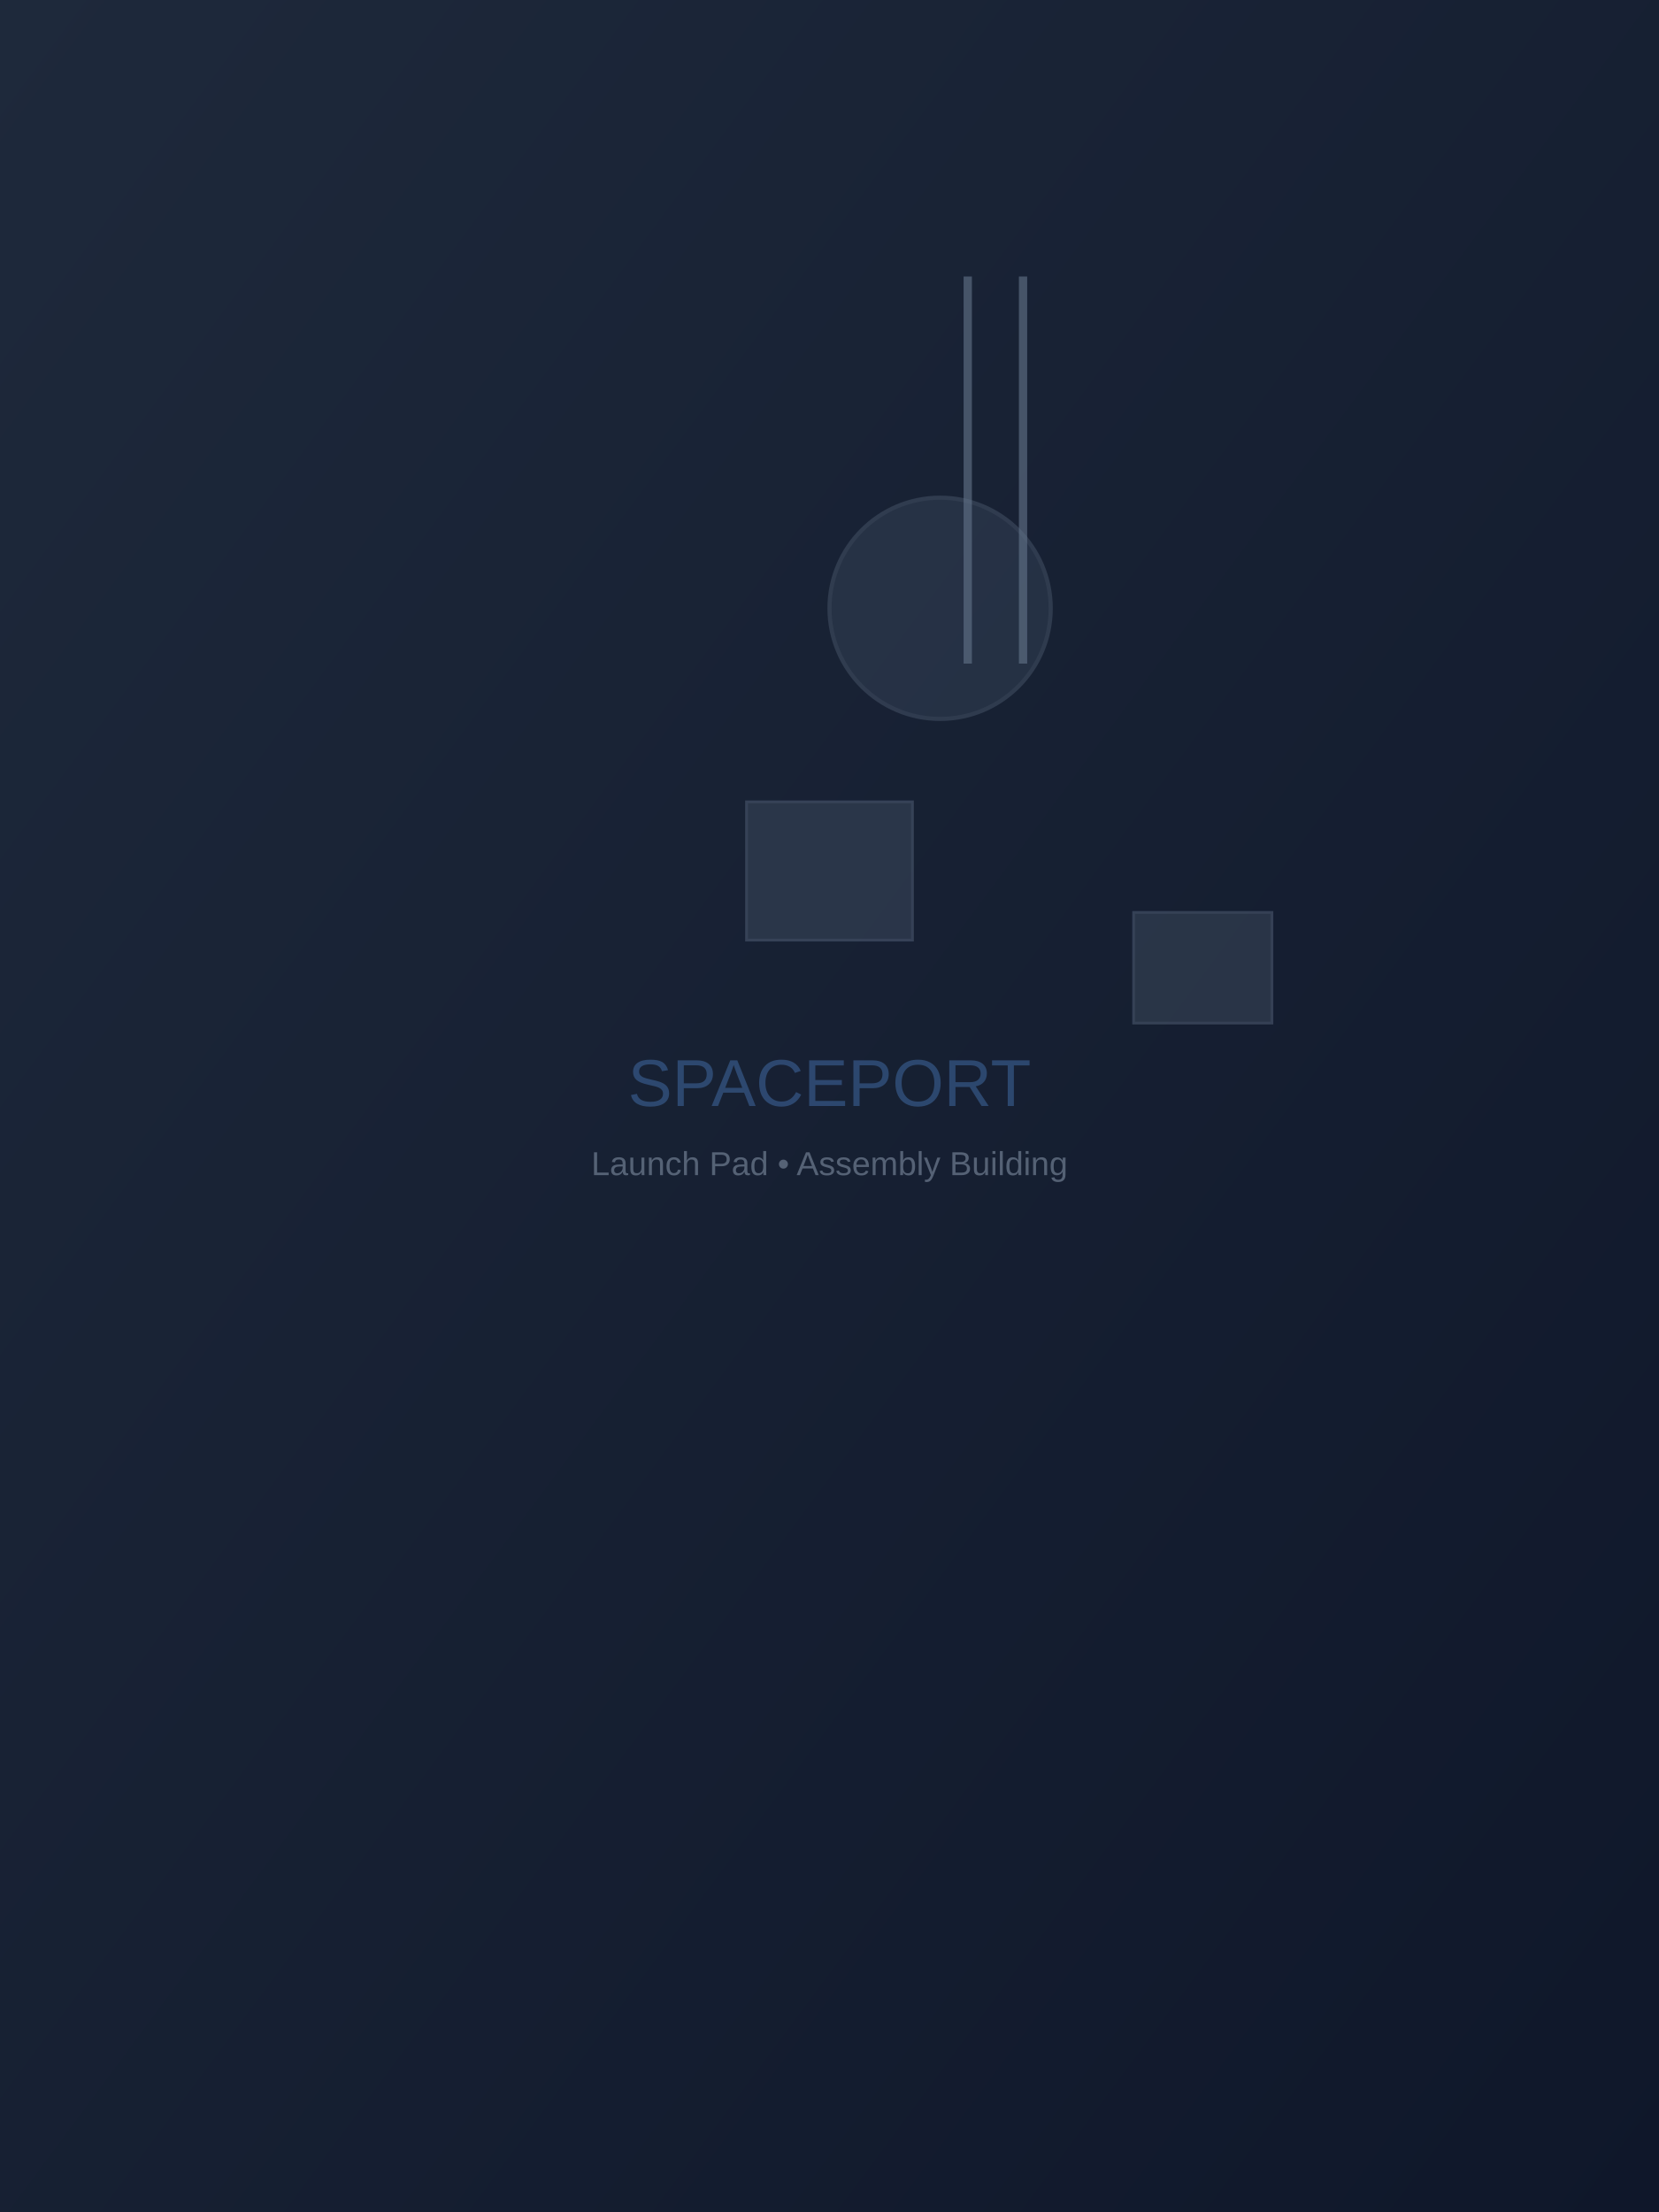
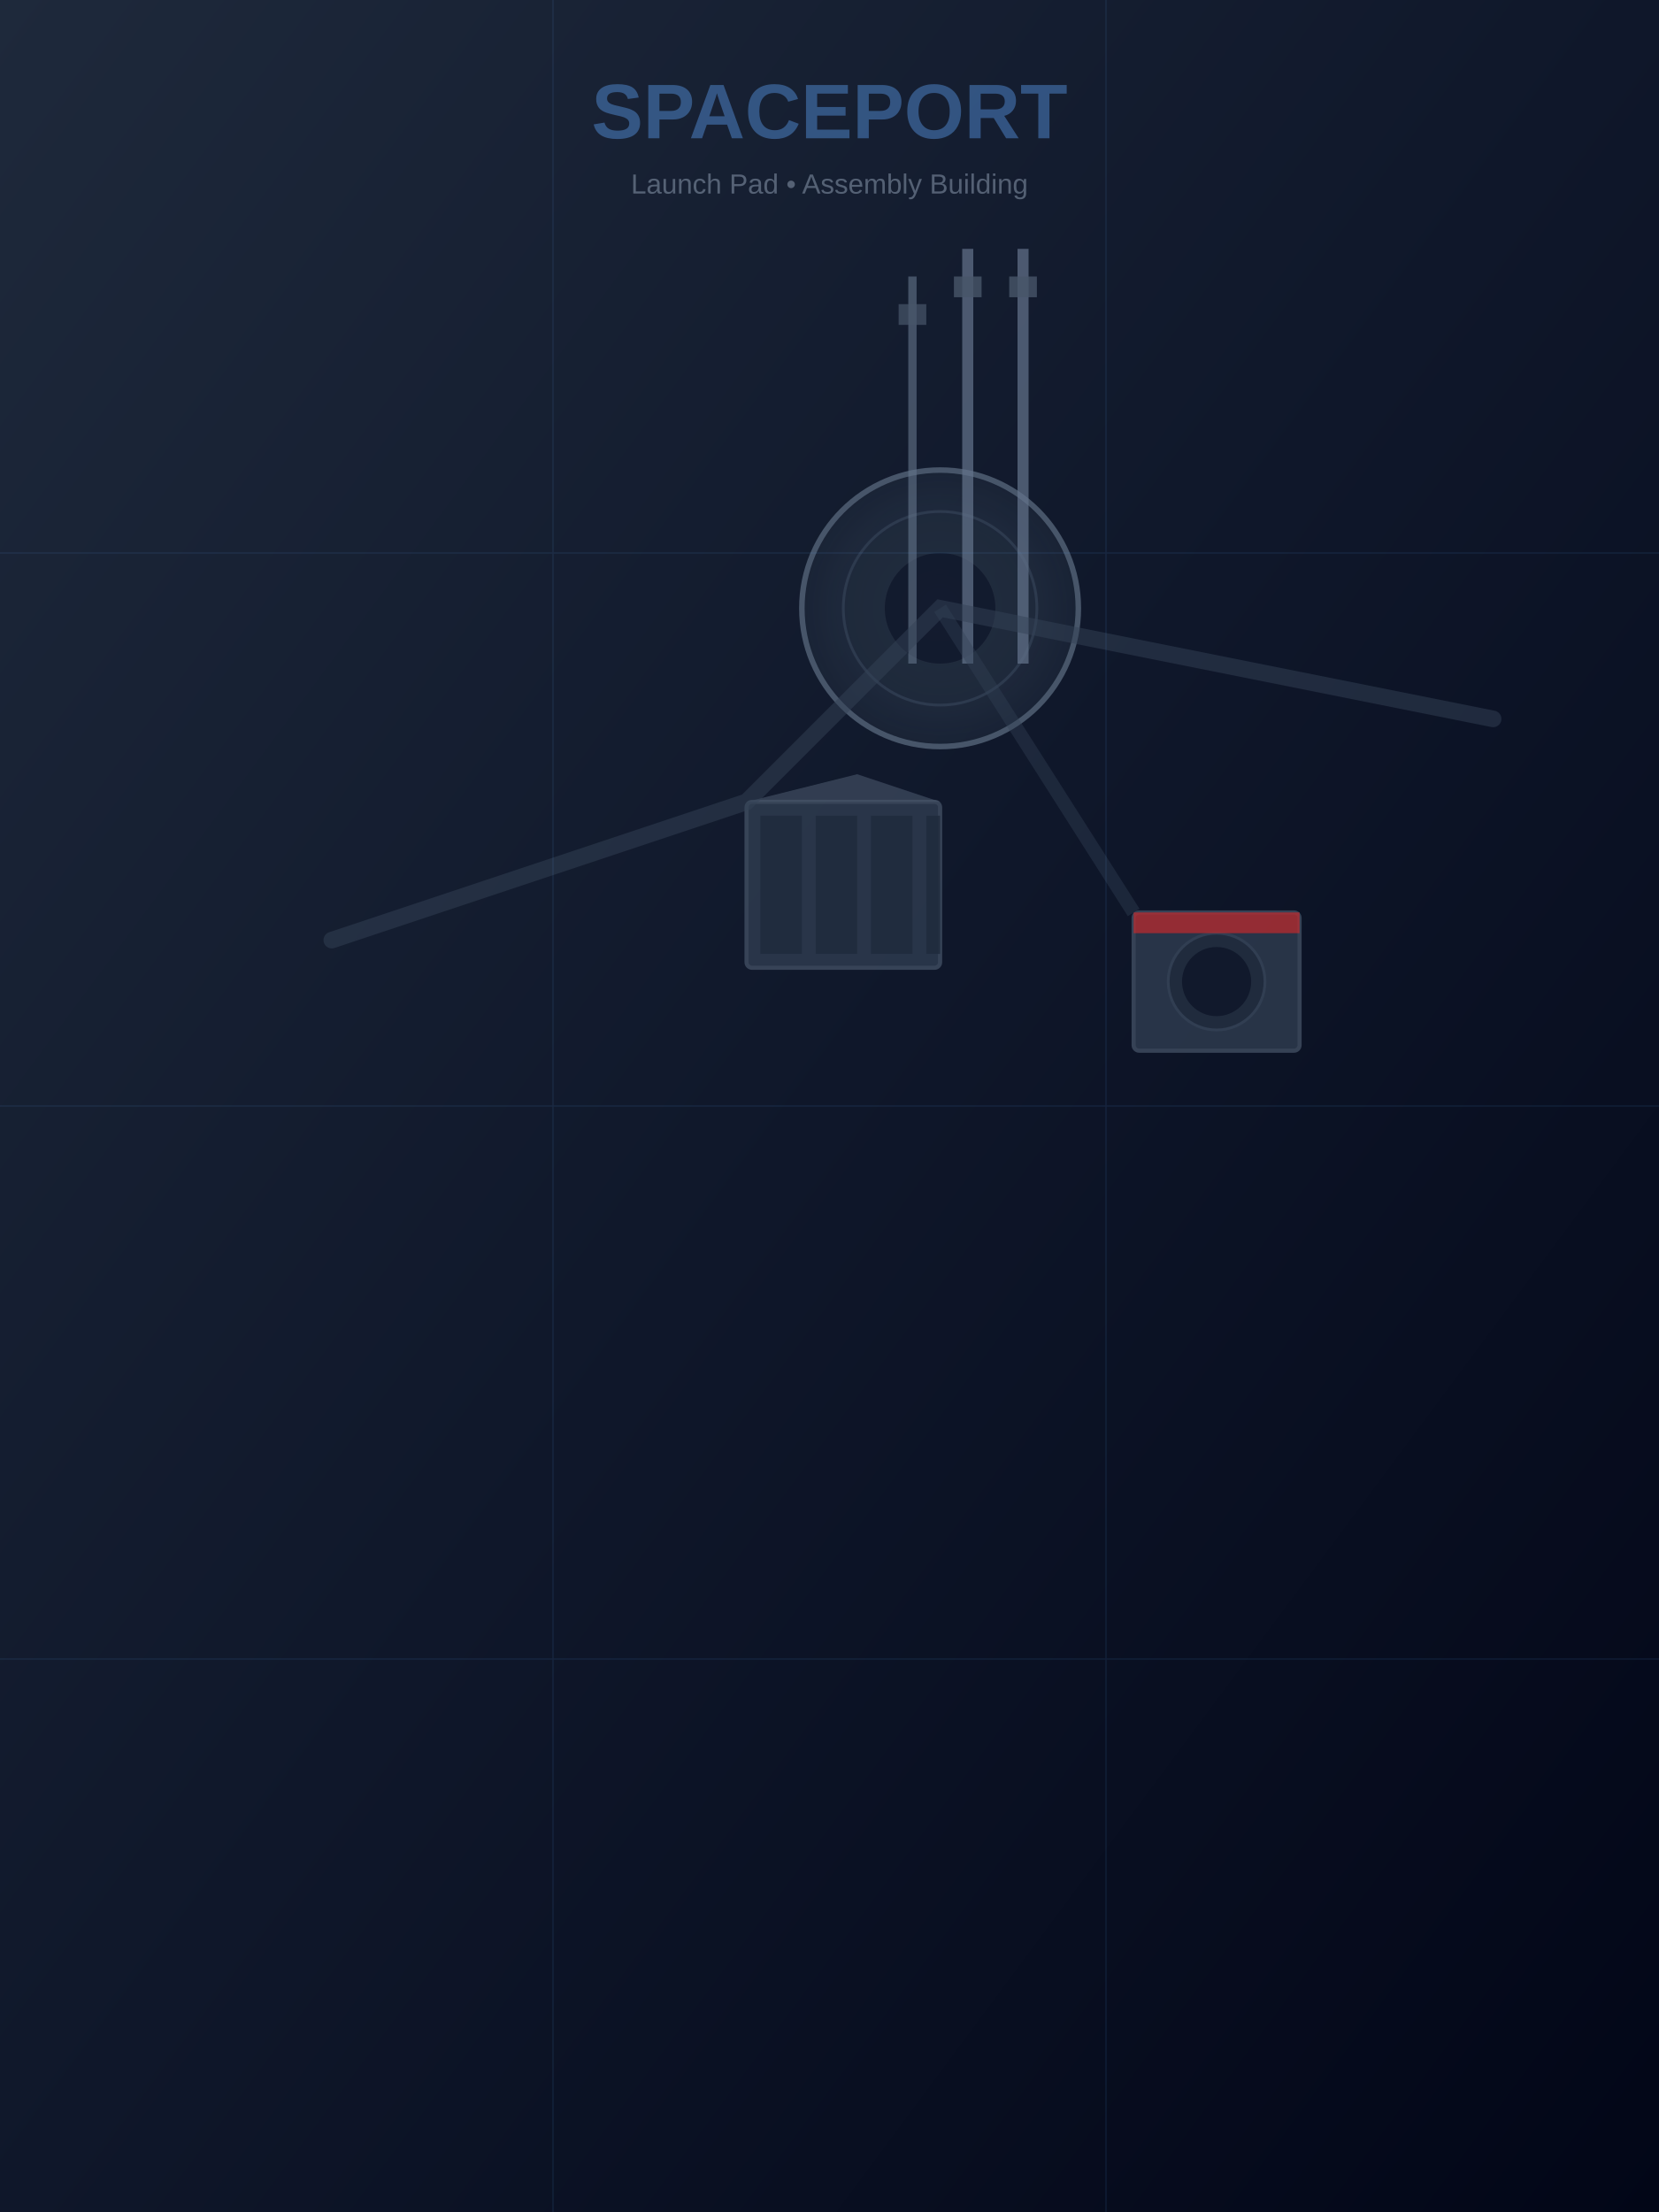
<svg xmlns="http://www.w3.org/2000/svg" width="1200" height="1600">
  <defs>
-     <linearGradient id="spaceGrad" x1="0%" y1="0%" x2="100%" y2="100%">
+     <linearGradient id="spaceBg" x1="0%" y1="0%" x2="100%" y2="100%">
      <stop offset="0%" style="stop-color:#1e293b;stop-opacity:1" />
-       <stop offset="100%" style="stop-color:#0f172a;stop-opacity:1" />
+       <stop offset="50%" style="stop-color:#0f172a;stop-opacity:1" />
+       <stop offset="100%" style="stop-color:#020617;stop-opacity:1" />
    </linearGradient>
+     <radialGradient id="launchPadGrad" cx="50%" cy="50%">
+       <stop offset="0%" style="stop-color:#334155;stop-opacity:0.8" />
+       <stop offset="100%" style="stop-color:#1e293b;stop-opacity:0.6" />
+     </radialGradient>
  </defs>
-   <rect width="1200" height="1600" fill="url(#spaceGrad)" />
-   <text x="600" y="800" font-family="Arial" font-size="48" fill="#60a5fa" text-anchor="middle" opacity="0.3">SPACEPORT</text>
-   <text x="600" y="850" font-family="Arial" font-size="24" fill="#94a3b8" text-anchor="middle" opacity="0.5">Launch Pad • Assembly Building</text>
-   <circle cx="680" cy="440" r="80" fill="#334155" opacity="0.5" stroke="#475569" stroke-width="3" />
-   <line x1="700" y1="480" x2="700" y2="200" stroke="#64748b" stroke-width="6" opacity="0.6" />
-   <line x1="740" y1="480" x2="740" y2="200" stroke="#64748b" stroke-width="6" opacity="0.6" />
-   <rect x="540" y="580" width="120" height="100" fill="#475569" opacity="0.4" stroke="#64748b" stroke-width="2" />
-   <rect x="820" y="660" width="100" height="80" fill="#475569" opacity="0.4" stroke="#64748b" stroke-width="2" />
+   <rect width="1200" height="1600" fill="url(#spaceBg)" />
+   <circle cx="680" cy="440" r="100" fill="url(#launchPadGrad)" stroke="#475569" stroke-width="4" />
+   <circle cx="680" cy="440" r="70" fill="#1e293b" opacity="0.7" stroke="#334155" stroke-width="2" />
+   <circle cx="680" cy="440" r="40" fill="#0f172a" opacity="0.8" />
+   <line x1="700" y1="480" x2="700" y2="180" stroke="#64748b" stroke-width="8" opacity="0.7" />
+   <line x1="740" y1="480" x2="740" y2="180" stroke="#64748b" stroke-width="8" opacity="0.7" />
+   <line x1="660" y1="480" x2="660" y2="200" stroke="#64748b" stroke-width="6" opacity="0.6" />
+   <rect x="690" y="200" width="20" height="15" fill="#475569" opacity="0.8" />
+   <rect x="730" y="200" width="20" height="15" fill="#475569" opacity="0.8" />
+   <rect x="650" y="220" width="20" height="15" fill="#475569" opacity="0.7" />
+   <rect x="540" y="580" width="140" height="120" fill="#334155" opacity="0.7" stroke="#475569" stroke-width="3" rx="4" />
+   <rect x="550" y="590" width="30" height="100" fill="#1e293b" opacity="0.8" />
+   <rect x="590" y="590" width="30" height="100" fill="#1e293b" opacity="0.8" />
+   <rect x="630" y="590" width="30" height="100" fill="#1e293b" opacity="0.8" />
+   <rect x="670" y="590" width="10" height="100" fill="#1e293b" opacity="0.8" />
+   <polygon points="540,580 620,560 680,580" fill="#475569" opacity="0.6" />
+   <rect x="820" y="660" width="120" height="100" fill="#334155" opacity="0.7" stroke="#475569" stroke-width="3" rx="4" />
+   <circle cx="880" cy="710" r="35" fill="#1e293b" opacity="0.8" stroke="#334155" stroke-width="2" />
+   <circle cx="880" cy="710" r="25" fill="#0f172a" opacity="0.9" />
+   <rect x="820" y="660" width="120" height="15" fill="#dc2626" opacity="0.6" />
+   <path d="M 240 680 L 540 580 L 680 440 L 1080 520" stroke="#334155" stroke-width="12" fill="none" opacity="0.5" stroke-linecap="round" />
+   <path d="M 680 440 L 820 660" stroke="#334155" stroke-width="10" fill="none" opacity="0.4" />
+   <g opacity="0.1">
+     <line x1="0" y1="400" x2="1200" y2="400" stroke="#60a5fa" stroke-width="1" />
+     <line x1="0" y1="800" x2="1200" y2="800" stroke="#60a5fa" stroke-width="1" />
+     <line x1="0" y1="1200" x2="1200" y2="1200" stroke="#60a5fa" stroke-width="1" />
+     <line x1="400" y1="0" x2="400" y2="1600" stroke="#60a5fa" stroke-width="1" />
+     <line x1="800" y1="0" x2="800" y2="1600" stroke="#60a5fa" stroke-width="1" />
+   </g>
+   <text x="600" y="100" font-family="Arial, sans-serif" font-size="56" font-weight="bold" fill="#60a5fa" text-anchor="middle" opacity="0.4">SPACEPORT</text>
+   <text x="600" y="140" font-family="Arial, sans-serif" font-size="20" fill="#94a3b8" text-anchor="middle" opacity="0.5">Launch Pad • Assembly Building</text>
</svg>
